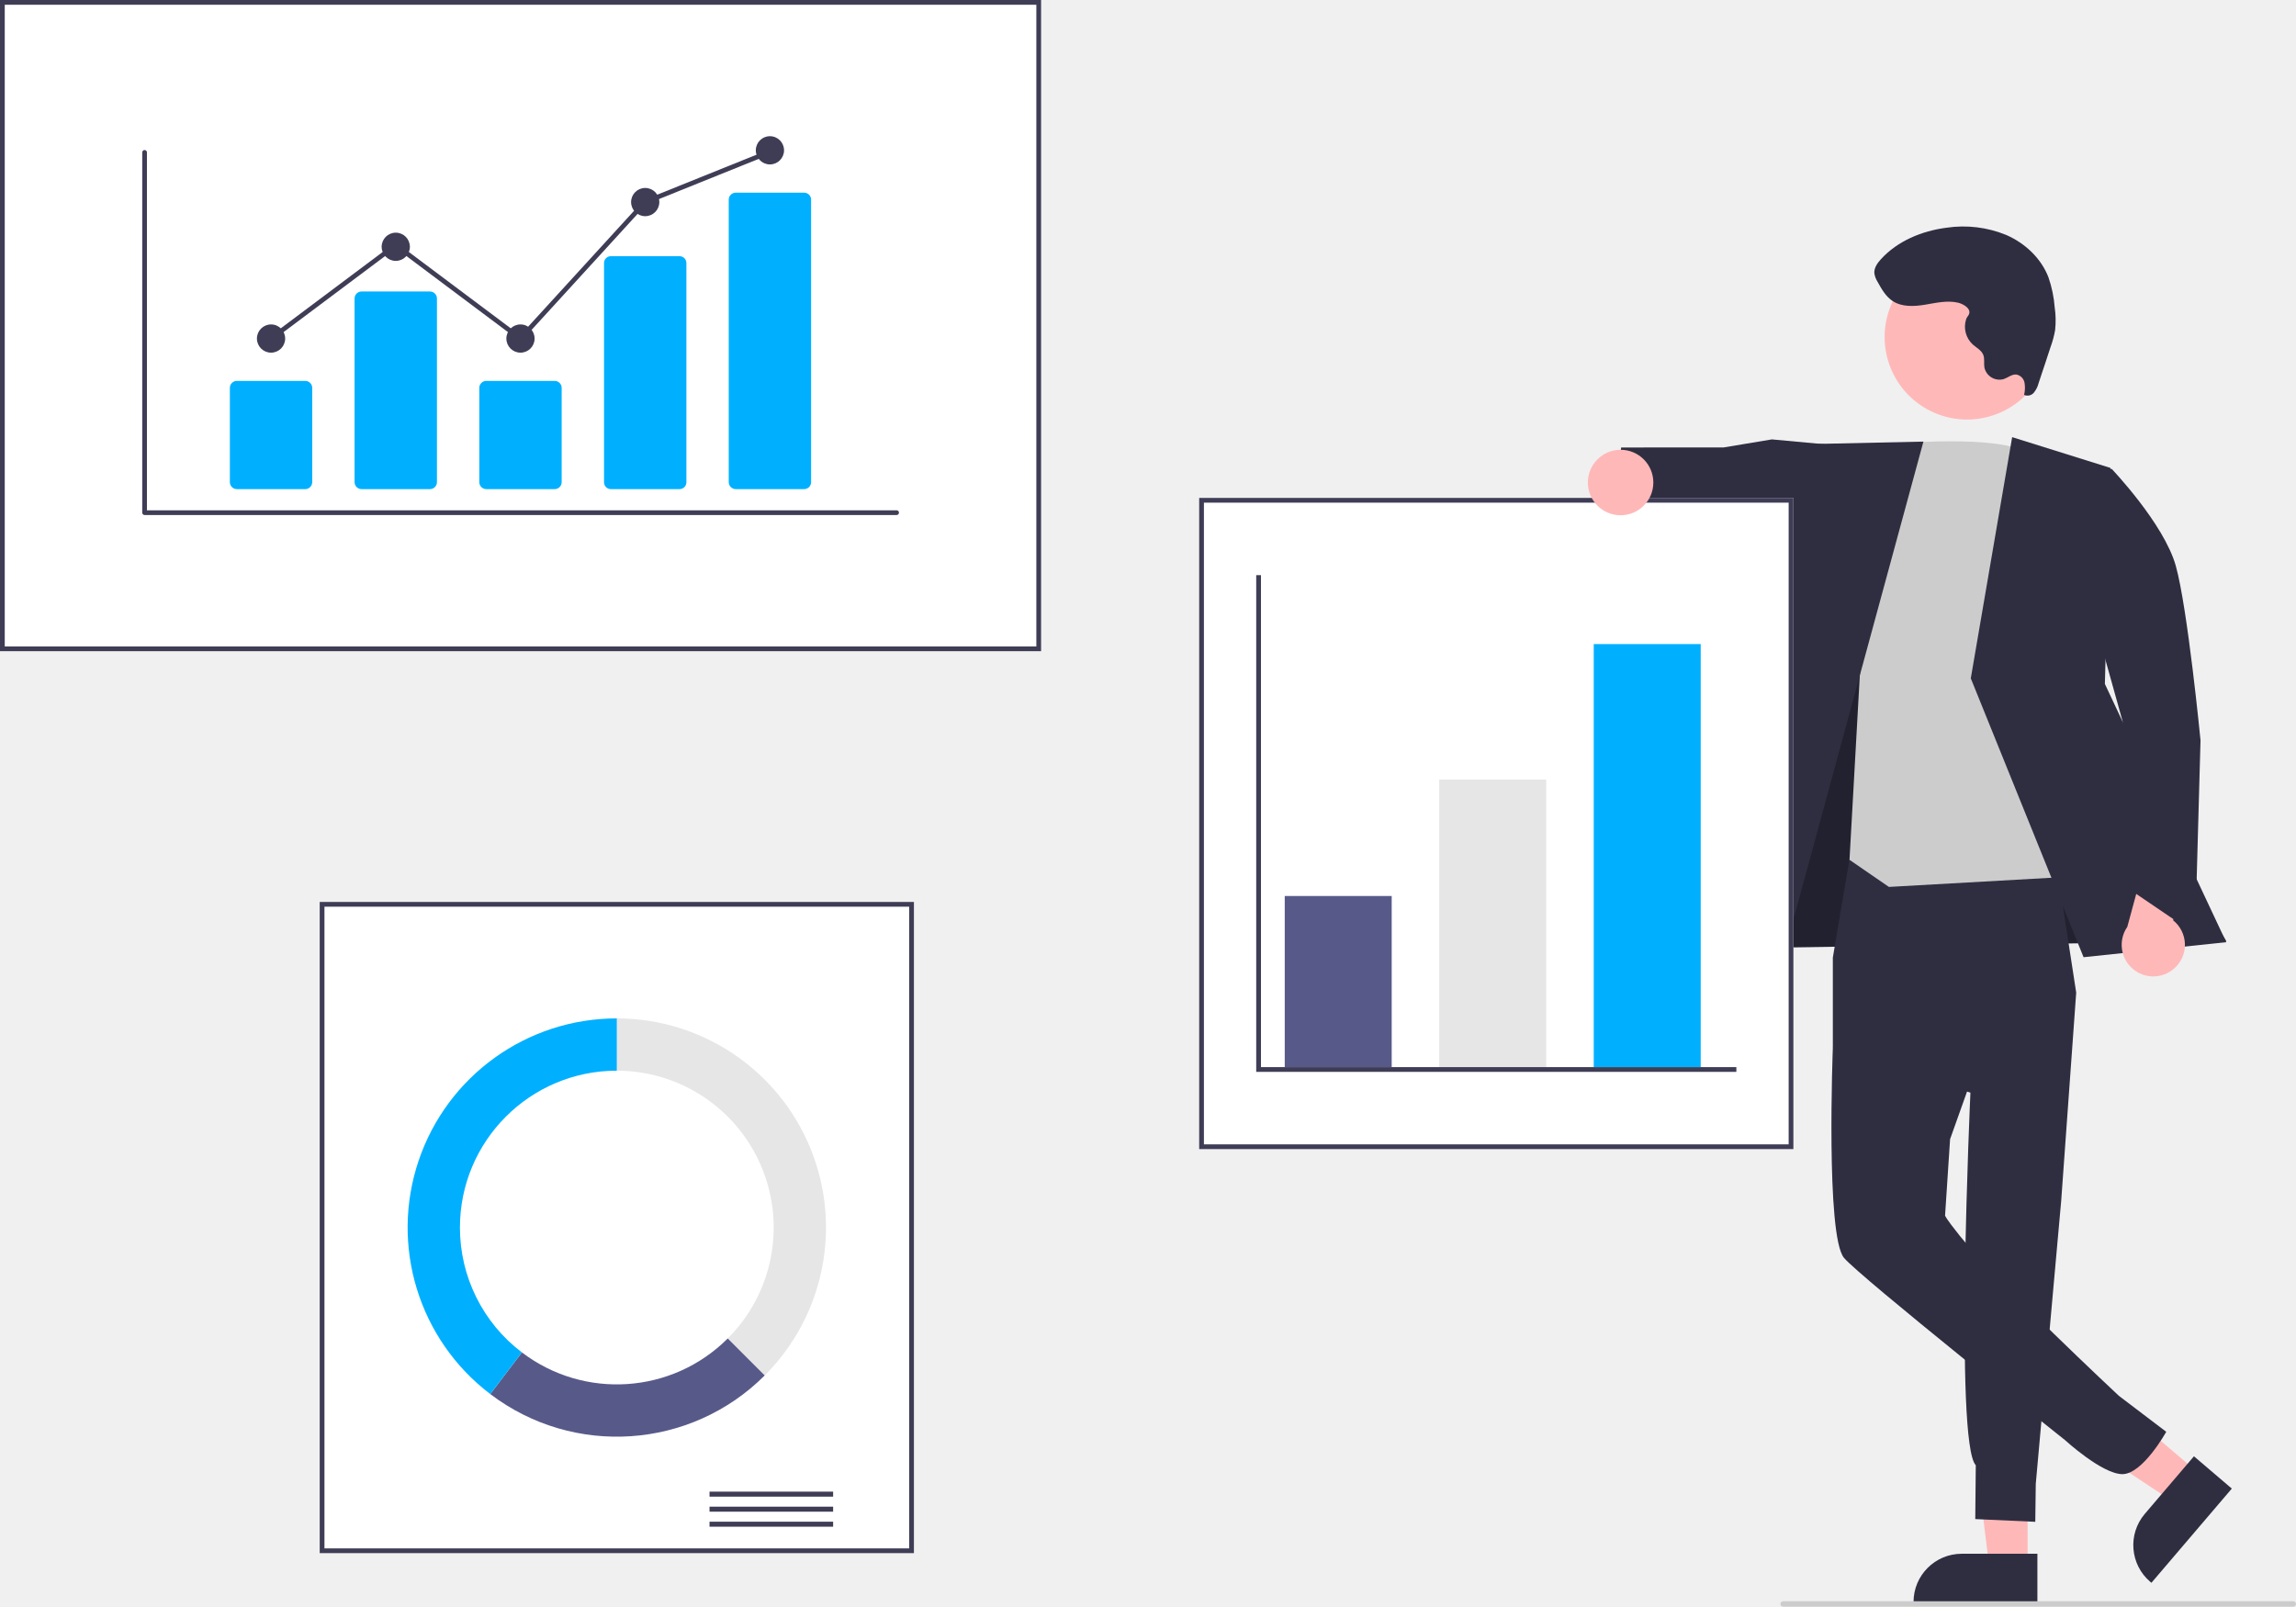
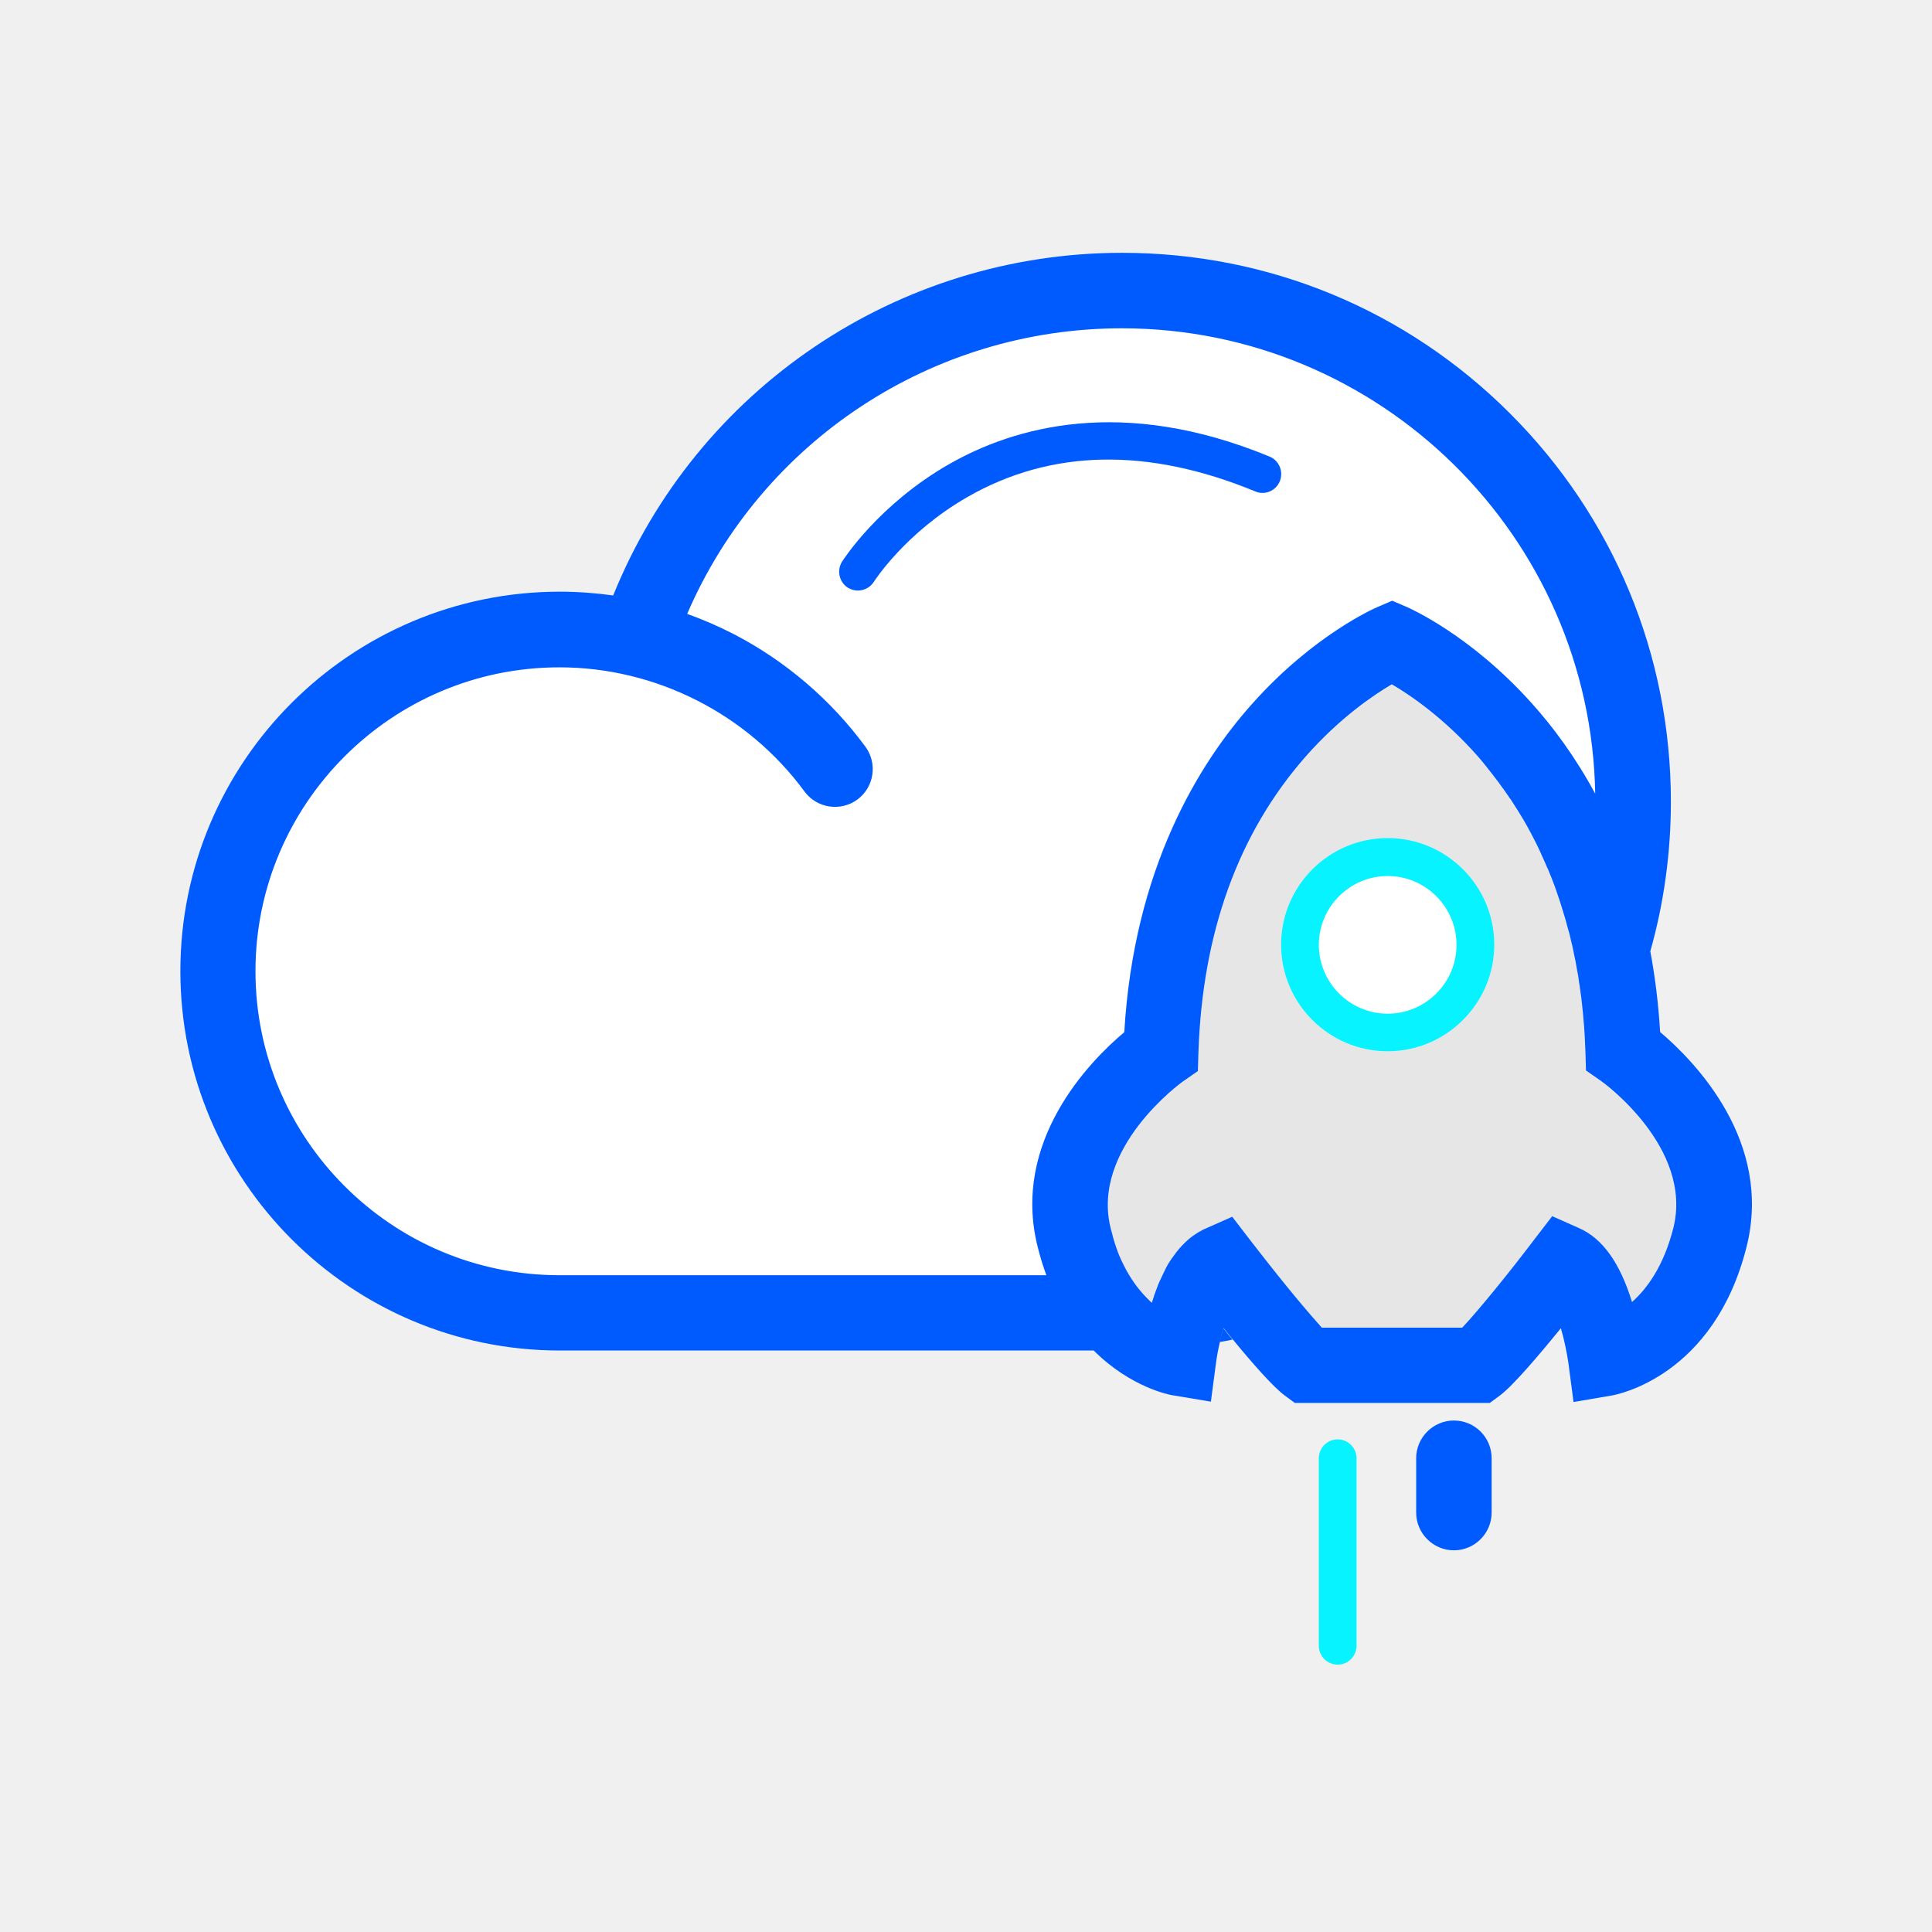
- <svg xmlns="http://www.w3.org/2000/svg" id="b2c7d13c-cf19-4853-8e1a-27f628056126" data-name="Layer 1" width="841.59" height="589" viewBox="0 0 841.59 589">
-   <polygon points="743.208 574.193 729.128 574.192 722.43 519.885 743.21 519.886 743.208 574.193" fill="#ffb8b8" />
-   <path d="M926.003,743.341l-45.399-.002V742.765A17.671,17.671,0,0,1,898.275,725.095h.001l27.728.001Z" transform="translate(-179.2049 -155.5)" fill="#2f2e41" />
-   <polygon points="805.349 539.578 796.21 550.289 750.55 520.133 764.039 504.326 805.349 539.578" fill="#ffb8b8" />
-   <path d="M997.267,701.206l-29.469,34.534-.437-.373a17.671,17.671,0,0,1-1.972-24.912l.001-.001,17.999-21.092Z" transform="translate(-179.2049 -155.5)" fill="#2f2e41" />
-   <polygon points="643.236 307.117 638.853 347.537 816.024 345.01 738.759 219.114 675.673 216.848 643.236 307.117" fill="#2f2e41" />
-   <polygon points="643.236 307.117 638.853 347.537 816.024 345.01 738.759 219.114 675.673 216.848 643.236 307.117" opacity="0.28" />
-   <path d="M857.28,469.556l-6.255,36.984v33.058L901.455,556.06s-5.904,128.404,1.967,136.583l-.193,19.742,22,1,.179-13.894L934.735,595.635l5.493-76.25-8.907-57.811Z" transform="translate(-179.2049 -155.5)" fill="#2f2e41" />
-   <path d="M896.35,501.392l-45.325,38.206s-2.653,68.932,4.084,77.016c5.786,6.943,81.038,66.832,81.038,66.832s13.374,12.268,20.869,12.464,16.213-15.525,16.213-15.525l-17.358-13.188S910.901,625.22,897.549,608.53c-5.389-6.737-5.389-7.41-5.389-7.41l1.841-28.014,18.525-51.991Z" transform="translate(-179.2049 -155.5)" fill="#2f2e41" />
-   <polygon points="669.024 162.885 649.482 161.079 631.756 164.033 594.222 164.045 591.024 191.249 625.277 198.914 633.624 194.823 668.419 208.08 669.024 162.885" fill="#2f2e41" />
-   <path d="M871.569,318.3s41.474-3.886,50.905,3.524,29.641,154.266,29.641,154.266l-80.545,4.546-14.44-9.935,4.099-73.317Z" transform="translate(-179.2049 -155.5)" fill="#ccc" />
-   <polygon points="705.024 161.885 659.275 162.889 616.622 355.62 650.305 363.031 705.024 161.885" fill="#2f2e41" />
-   <polygon points="737.546 160.256 773.583 171.535 771.536 250.722 816.024 345.396 763.725 350.905 722.386 248.675 737.546 160.256" fill="#2f2e41" />
-   <path d="M976.176,510.513a11.513,11.513,0,0,0-.436-17.649l7.25-25.291-14.295-8.154-9.737,35.86a11.576,11.576,0,0,0,17.218,15.234Z" transform="translate(-179.2049 -155.5)" fill="#ffb8b8" />
-   <path d="M931.905,329.234l21.323-1.85s19.143,20.022,23.498,35.524,9.071,64.005,9.071,64.005l-1.967,70.955L958.905,480.943l-1.672-61.031Z" transform="translate(-179.2049 -155.5)" fill="#2f2e41" />
-   <circle cx="900.239" cy="279.072" r="30.227" transform="translate(44.35273 779.6309) rotate(-61.33681)" fill="#ffb8b8" />
-   <path d="M896.869,266.453c-3.966-.916-8.083.099-12.099.757s-8.443.875-11.841-1.366c-2.509-1.655-4.052-4.393-5.501-7.027a8.088,8.088,0,0,1-1.183-3.101c-.171-1.948,1.069-3.725,2.384-5.172,6.112-6.718,15.044-10.396,24.051-11.564a41.554,41.554,0,0,1,21.961,2.682c6.837,2.999,12.715,8.491,15.403,15.456a43.895,43.895,0,0,1,2.301,11.038,32.97,32.97,0,0,1,.155,8.359,35.832,35.832,0,0,1-1.62,6.056l-4.453,13.446a8.859,8.859,0,0,1-1.751,3.466,3.029,3.029,0,0,1-3.547.777,11.04,11.04,0,0,0,.16-4.461,3.764,3.764,0,0,0-2.97-2.995c-1.641-.174-3.043,1.098-4.6,1.646a5.66,5.66,0,0,1-7.035-3.818q-.064-.215-.111-.436c-.246-1.537.167-3.183-.416-4.626-.683-1.691-2.493-2.578-3.853-3.793a8.869,8.869,0,0,1-2.433-9.217c.364-1.119,1.392-1.628,1.187-2.913C900.787,267.963,898.301,266.784,896.869,266.453Z" transform="translate(-179.2049 -155.5)" fill="#2f2e41" />
-   <path d="M560.817,394.225H179.205V155.5H560.817Z" transform="translate(-179.2049 -155.5)" fill="#fff" />
-   <path d="M560.817,394.225H179.205V155.5H560.817ZM180.947,392.483H559.074V157.243H180.947Z" transform="translate(-179.2049 -155.5)" fill="#3f3d56" />
-   <path d="M514.204,724.869H296.389V486.143H514.204Z" transform="translate(-179.2049 -155.5)" fill="#fff" />
-   <path d="M514.204,724.869H296.389V486.143H514.204Zm-216.072-1.743H512.462V487.886H298.132Z" transform="translate(-179.2049 -155.5)" fill="#3f3d56" />
-   <rect x="260.071" y="546.822" width="45.306" height="1.837" fill="#3f3d56" />
-   <rect x="260.071" y="552.332" width="45.306" height="1.837" fill="#3f3d56" />
-   <rect x="260.071" y="557.842" width="45.306" height="1.837" fill="#3f3d56" />
-   <path d="M405.297,528.835v19.168a57.503,57.503,0,0,1,40.661,98.164l13.554,13.554A76.671,76.671,0,0,0,405.297,528.835Z" transform="translate(-179.2049 -155.5)" fill="#e6e6e6" />
-   <path d="M459.511,659.72l-13.554-13.554a57.489,57.489,0,0,1-75.451,5.116l-11.601,15.265A76.669,76.669,0,0,0,459.511,659.72Z" transform="translate(-179.2049 -155.5)" fill="#575a89" />
-   <path d="M347.794,605.506a57.503,57.503,0,0,1,57.503-57.503V528.835a76.67,76.67,0,0,0-46.392,137.713l11.602-15.265A57.403,57.403,0,0,1,347.794,605.506Z" transform="translate(-179.2049 -155.5)" fill="#00b0ff" />
-   <path d="M836.57,576.755H618.755V338.029H836.57Z" transform="translate(-179.2049 -155.5)" fill="#fff" />
-   <path d="M836.57,576.755H618.755V338.029H836.57ZM620.498,575.012H834.828V339.771H620.498Z" transform="translate(-179.2049 -155.5)" fill="#3f3d56" />
-   <rect x="470.916" y="328.465" width="39.207" height="62.731" fill="#575a89" />
-   <rect x="527.548" y="285.773" width="39.207" height="105.422" fill="#e6e6e6" />
-   <rect x="584.18" y="236.112" width="39.207" height="155.084" fill="#00b0ff" />
-   <polygon points="636.455 392.939 460.461 392.939 460.461 210.845 462.203 210.845 462.203 391.196 636.455 391.196 636.455 392.939" fill="#3f3d56" />
-   <circle cx="594.024" cy="176.885" r="12" fill="#ffb8b8" />
-   <path d="M1019.795,744.5h-187a1,1,0,0,1,0-2h187a1,1,0,0,1,0,2Z" transform="translate(-179.2049 -155.5)" fill="#ccc" />
-   <path d="M507.82,344.299H232.202a.863.863,0,0,1-.863-.863V211.332a.863.863,0,0,1,1.725,0V342.573H507.82a.863.863,0,1,1,0,1.725Z" transform="translate(-179.2049 -155.5)" fill="#3f3d56" />
-   <path d="M291.089,334.81H266.021a2.563,2.563,0,0,1-2.561-2.56V297.693a2.563,2.563,0,0,1,2.561-2.56h25.069a2.563,2.563,0,0,1,2.561,2.56v34.557A2.563,2.563,0,0,1,291.089,334.81Z" transform="translate(-179.2049 -155.5)" fill="#00b0ff" />
-   <path d="M336.805,334.81H311.736a2.563,2.563,0,0,1-2.561-2.56V264.916a2.563,2.563,0,0,1,2.561-2.56H336.805a2.563,2.563,0,0,1,2.561,2.56v67.334A2.563,2.563,0,0,1,336.805,334.81Z" transform="translate(-179.2049 -155.5)" fill="#00b0ff" />
-   <path d="M382.521,334.81H357.452a2.563,2.563,0,0,1-2.561-2.56V297.693a2.563,2.563,0,0,1,2.561-2.56h25.069a2.563,2.563,0,0,1,2.561,2.56v34.557A2.563,2.563,0,0,1,382.521,334.81Z" transform="translate(-179.2049 -155.5)" fill="#00b0ff" />
-   <path d="M428.236,334.81H403.168a2.507,2.507,0,0,1-2.561-2.444V251.861a2.507,2.507,0,0,1,2.561-2.444h25.069a2.507,2.507,0,0,1,2.561,2.444v80.505A2.507,2.507,0,0,1,428.236,334.81Z" transform="translate(-179.2049 -155.5)" fill="#00b0ff" />
-   <path d="M473.952,334.81H448.883a2.563,2.563,0,0,1-2.561-2.56V228.688a2.563,2.563,0,0,1,2.561-2.56h25.069a2.563,2.563,0,0,1,2.561,2.56V332.25A2.563,2.563,0,0,1,473.952,334.81Z" transform="translate(-179.2049 -155.5)" fill="#00b0ff" />
-   <circle cx="99.35" cy="124.107" r="5.175" fill="#3f3d56" />
-   <circle cx="145.066" cy="90.467" r="5.175" fill="#3f3d56" />
-   <circle cx="190.781" cy="124.107" r="5.175" fill="#3f3d56" />
-   <circle cx="236.497" cy="74.078" r="5.175" fill="#3f3d56" />
-   <circle cx="282.213" cy="55.102" r="5.175" fill="#3f3d56" />
-   <polygon points="190.89 125.266 145.066 90.943 99.867 124.797 98.833 123.416 145.066 88.787 190.672 122.947 235.993 73.352 236.175 73.278 281.89 54.858 282.535 56.459 237.001 74.805 190.89 125.266" fill="#3f3d56" />
+ <svg xmlns="http://www.w3.org/2000/svg" width="800px" height="800px" viewBox="0 0 1024 1024" class="icon" version="1.1">
+   <path d="M822.8 466.5c0.1 0.3 0.2 0.5 0.3 0.8-0.1-0.2-0.2-0.5-0.3-0.8zM593.4 665.2c0-0.1-0.1-0.2-0.1-0.3 0 0.1 0.1 0.2 0.1 0.3zM834.7 508c0.1 0.4 0.2 0.9 0.3 1.3-0.1-0.4-0.2-0.8-0.3-1.3zM820 459.5c0.1 0.3 0.2 0.6 0.4 0.8-0.2-0.2-0.3-0.5-0.4-0.8zM831.5 493.9c0.1 0.3 0.2 0.7 0.3 1-0.1-0.3-0.2-0.6-0.3-1zM817.1 453c0.2 0.4 0.4 0.9 0.6 1.3-0.2-0.4-0.4-0.9-0.6-1.3zM825.2 472.8c0.1 0.4 0.3 0.8 0.4 1.2-0.1-0.3-0.3-0.7-0.4-1.2zM594.7 668c0-0.1-0.1-0.1-0.1-0.2 0 0.1 0 0.2 0.1 0.2zM630.4 656.5c-0.3 0.2-0.5 0.5-0.8 0.7 0.2-0.3 0.5-0.5 0.8-0.7zM829.7 487c0.1 0.4 0.2 0.7 0.3 1.1-0.1-0.3-0.2-0.7-0.3-1.1zM791.6 410.8l0.9 1.2-0.9-1.2zM623.7 663.4c-0.8 1-1.6 2.2-2.4 3.3 0.8-1.2 1.6-2.3 2.4-3.3zM803.8 428.3c0.1 0.2 0.3 0.4 0.4 0.6-0.1-0.1-0.2-0.3-0.4-0.6zM621.3 666.8l-1.2 1.8 1.2-1.8zM799.9 422.2c0.3 0.5 0.6 1 1 1.4-0.4-0.4-0.7-0.9-1-1.4zM626.4 660.2c-0.3 0.4-0.7 0.7-1 1.1 0.3-0.3 0.7-0.7 1-1.1zM592.2 662.2c-0.1-0.2-0.1-0.3-0.2-0.5 0.1 0.2 0.2 0.3 0.2 0.5zM807.5 434.4c0.2 0.4 0.5 0.8 0.7 1.2-0.2-0.4-0.5-0.8-0.7-1.2zM613.5 682.3c-0.2 0.4-0.3 0.8-0.5 1.3 0.2-0.4 0.3-0.8 0.5-1.3zM814.4 447.2zM810.7 440.2c0.2 0.4 0.5 0.9 0.7 1.3-0.2-0.5-0.5-0.9-0.7-1.3zM624.9 662c-0.4 0.4-0.7 0.9-1.1 1.3 0.4-0.5 0.7-0.9 1.1-1.3zM607.9 687.7l-0.2-0.2 0.2 0.2zM699.6 702.5c-0.1-0.1-0.2-0.2-0.2-0.3 0 0.2 0.1 0.2 0.2 0.3zM632.2 655c-0.2 0.2-0.4 0.3-0.6 0.5 0.2-0.1 0.4-0.3 0.6-0.5zM627.2 659.4l1.4-1.4-1.4 1.4zM610.7 690.4c-0.5-0.4-1-0.9-1.5-1.4 0.5 0.5 1 0.9 1.5 1.4zM846 571.5l-5.4-3.8 8.2 5.7zM615.1 678.5c-0.3 0.6-0.5 1.2-0.8 1.8 0.3-0.6 0.5-1.2 0.8-1.8zM698.2 701.1zM590 655.7c-0.1-0.3-0.2-0.5-0.2-0.8 0.1 0.2 0.2 0.5 0.2 0.8zM616.7 674.9c1.1-2.2 2.2-4.2 3.3-6.2-1.7 2.9-3.4 6-4.9 9.5 0.5-1.1 1.1-2.2 1.6-3.3zM787.4 405.7c0.4 0.5 0.7 0.9 1.1 1.4-0.3-0.5-0.7-1-1.1-1.4zM591.1 659c-0.1-0.2-0.2-0.4-0.2-0.7 0.1 0.3 0.1 0.5 0.2 0.7zM838.1 529zM839.9 548.9c0 0.7 0.1 1.3 0.1 2 0-0.6-0.1-1.3-0.1-2zM634.6 653.5c-0.2 0.1-0.4 0.2-0.6 0.4 0.2-0.2 0.4-0.3 0.6-0.4zM835.9 514.4l0.3 1.5-0.3-1.5zM612 686.3c-0.1 0.2-0.2 0.5-0.2 0.7 0.1-0.2 0.2-0.5 0.2-0.7zM837 521.2c0.1 0.4 0.1 0.7 0.2 1.1-0.1-0.3-0.1-0.7-0.2-1.1zM839.4 542c0.1 0.7 0.1 1.5 0.2 2.2-0.1-0.7-0.2-1.4-0.2-2.2zM796.2 417c0.2 0.3 0.4 0.6 0.7 0.9-0.2-0.2-0.4-0.6-0.7-0.9zM595.9 670.7zM636.6 652.3l-0.6 0.3 0.6-0.3zM838.8 535.4c0.1 0.6 0.1 1.2 0.2 1.9-0.1-0.6-0.1-1.3-0.2-1.9z" fill="#FFFFFF" />
+   <path d="M822.6 644.9l14.4 6.4c12.4 5.5 21.5 18.3 27.9 39.1 8-7.1 16.9-19.1 21.9-39.2 10.7-42.6-37.6-77.4-38.1-77.8l-8.2-5.7-0.3-10c-0.1-2.3-0.2-4.5-0.3-6.7 0-0.7-0.1-1.4-0.1-2-0.1-1.6-0.2-3.1-0.3-4.7-0.1-0.7-0.1-1.5-0.2-2.2-0.1-1.6-0.3-3.2-0.4-4.7-0.1-0.6-0.1-1.2-0.2-1.9-0.2-2.2-0.5-4.3-0.7-6.4l-0.9-6.6c-0.1-0.4-0.1-0.7-0.2-1.1-0.3-1.8-0.5-3.6-0.8-5.3l-0.3-1.5-0.9-5.1c-0.1-0.4-0.2-0.9-0.3-1.3-0.4-2.1-0.8-4.1-1.3-6.2-0.5-2.3-1.1-4.6-1.6-6.9-0.1-0.3-0.2-0.7-0.3-1-0.5-2-1-3.9-1.6-5.8-0.1-0.4-0.2-0.7-0.3-1.1-1.3-4.4-2.6-8.7-4.1-12.9-0.1-0.4-0.3-0.8-0.4-1.2-0.7-1.9-1.3-3.7-2-5.5-0.1-0.3-0.2-0.5-0.3-0.8-0.8-2.1-1.6-4.1-2.5-6.2-0.1-0.3-0.2-0.6-0.4-0.8-0.7-1.7-1.5-3.5-2.3-5.2-0.2-0.4-0.4-0.9-0.6-1.3-0.9-1.9-1.8-3.9-2.7-5.8-1-1.9-2-3.9-3-5.8-0.2-0.4-0.5-0.9-0.7-1.3-0.8-1.5-1.7-3-2.5-4.5-0.2-0.4-0.5-0.8-0.7-1.2-1.1-1.8-2.1-3.6-3.3-5.4-0.1-0.2-0.3-0.4-0.4-0.6-1-1.6-2-3.1-3-4.7-0.3-0.5-0.6-1-1-1.4-1-1.4-2-2.9-3-4.3-0.2-0.3-0.4-0.6-0.7-0.9-1.2-1.7-2.4-3.3-3.7-5l-0.9-1.2c-1-1.3-2-2.6-3-3.8-0.4-0.5-0.7-0.9-1.1-1.4-1.3-1.6-2.7-3.2-4-4.8-17.8-20.3-35.6-32.4-45.6-38.2-9.9 5.8-27.7 17.9-45.6 38.2-35.6 40.6-54.8 93.3-56.9 156.8l-0.3 10-8.2 5.7c-0.4 0.3-48.8 35.1-38 77.7 0.3 1.3 0.7 2.5 1 3.7 0.1 0.3 0.2 0.5 0.2 0.8 0.3 0.9 0.5 1.8 0.8 2.7 0.1 0.2 0.2 0.4 0.2 0.7l0.9 2.7c0.1 0.2 0.1 0.3 0.2 0.5 0.3 0.9 0.7 1.8 1 2.7 0 0.1 0.1 0.2 0.1 0.3l1.2 2.7c0 0.1 0.1 0.1 0.1 0.2 0.4 0.9 0.8 1.8 1.3 2.7 0.9 1.8 1.9 3.5 2.8 5.1 2.9 4.7 5.9 8.5 8.9 11.6l0.2 0.2 1.3 1.3c0.5 0.5 1 0.9 1.5 1.4 0.4-1.1 0.7-2.3 1.1-3.4 0.1-0.2 0.2-0.5 0.2-0.7 0.3-0.9 0.6-1.8 1-2.7 0.2-0.4 0.3-0.9 0.5-1.3 0.3-0.7 0.5-1.4 0.8-2.1 0.2-0.6 0.5-1.2 0.8-1.8 0-0.1 0.1-0.1 0.1-0.2 1.5-3.5 3.2-6.7 4.9-9.5l0.1-0.1 1.2-1.8 0.1-0.1c0.8-1.2 1.6-2.3 2.4-3.3l0.1-0.1c0.3-0.4 0.7-0.9 1.1-1.3 0.2-0.2 0.4-0.4 0.5-0.6 0.3-0.4 0.7-0.8 1-1.1l0.8-0.8c0.5-0.5 0.9-1 1.4-1.4 0.3-0.3 0.6-0.6 1-0.9 0.3-0.2 0.5-0.5 0.8-0.7l1.2-0.9c0.2-0.2 0.4-0.3 0.6-0.5l1.8-1.2c0.2-0.1 0.4-0.2 0.6-0.4l1.5-0.9 0.6-0.3c0.7-0.4 1.3-0.7 2-1l14.4-6.4 9.6 12.5c1.9 2.4 3.8 4.9 5.8 7.4 9.5 12.1 19.7 24.7 27.1 33.2 1 1.1 1.9 2.1 2.7 3.1 0.4 0.4 0.7 0.8 1.1 1.2 0.1 0.1 0.2 0.2 0.2 0.3 0.4 0.4 0.7 0.8 1 1.1H775c8.3-8.8 24.7-29 38-46.3l9.6-12.8z m-87.1-87.6c-31.2 0-56.5-25.4-56.5-56.5 0-31.2 25.4-56.5 56.5-56.5s56.5 25.4 56.5 56.5-25.3 56.5-56.5 56.5z" fill="#E6E6E6" />
+   <path d="M663.8 372.7c32.5-36.3 64.8-50.4 66.1-51l7.9-3.4 7.9 3.4c1.4 0.6 33.7 14.7 66.1 51 11 12.3 22.9 28.1 33.6 47.9C843.2 284.3 731.5 174 594.6 174c-100.8 0-191 60-230.4 151.3 8.5 3 16.7 6.6 24.7 10.7 27.4 14.2 51.5 34.8 69.8 59.7 6.5 8.9 4.6 21.4-4.3 28-8.9 6.5-21.4 4.6-28-4.3-30.3-41.2-78.9-65.8-129.9-65.8-88.9 0-161.1 72.3-161.1 161.1 0 88.9 72.3 161.1 161.1 161.1h258.1c-1.7-4.7-3.3-9.6-4.6-15-14.1-55.9 27.5-98.4 45.8-113.9 5.1-86.6 39.5-142.4 68-174.2z m-151-109.2c-33 18.9-49.4 44.6-49.6 44.9-1.9 3-5.2 4.7-8.5 4.7-1.8 0-3.7-0.5-5.3-1.5-4.7-2.9-6.1-9.1-3.1-13.8 0.8-1.2 19.3-30.2 56.6-51.6 34.4-19.7 91.8-36.4 170-4.1 5.1 2.1 7.5 8 5.4 13.1-2.1 5.1-8 7.5-13.1 5.4-56.7-23.5-108-22.5-152.4 2.9z" fill="#FFFFFF" />
+   <path d="M646.5 711.3c2.3-0.4 4.6-0.8 6.8-1.3-1.7-2-3.3-4-4.9-6-0.7 2.3-1.4 4.8-1.9 7.3z" fill="#005BFF" />
+   <path d="M827.3 704c1.7 5.8 3.1 12.4 4 18.5l2.7 20.6 20.5-3.5c2.2-0.4 53.9-9.9 71.2-78.7 14.1-55.9-27.5-98.4-45.8-113.9-0.9-15.2-2.7-29.4-5.2-42.8 7.2-25.5 10.9-52.1 10.9-79.3 0-77.7-30.3-150.8-85.2-205.7-55-55-128-85.2-205.7-85.2-119.1 0-225.5 72.3-269.7 181.6-9.4-1.3-18.9-2-28.3-2-110.9 0-201.1 90.2-201.1 201.1s90.2 201.1 201.1 201.1h283c19.6 19.6 40.3 23.5 41.7 23.7l20.4 3.4 2.7-20.5c0.5-3.7 1.2-7.5 2.1-11.2 0.6-2.5 1.2-5 1.9-7.3 1.6 2 3.3 4 4.9 6 10.5 12.8 21.4 25.2 27.6 29.8l5.3 3.9h103.3l5.3-3.9c7-5.2 20.5-21.1 32.4-35.7zM550 660.9c1.3 5.3 2.9 10.3 4.6 15H296.5c-88.9 0-161.1-72.3-161.1-161.1 0-88.9 72.3-161.1 161.1-161.1 51.1 0 99.6 24.6 129.9 65.8 6.5 8.9 19.1 10.8 28 4.3 8.9-6.5 10.8-19.1 4.3-28-18.3-24.9-42.4-45.5-69.8-59.7-8-4.1-16.2-7.7-24.7-10.7C403.6 234 493.8 174 594.6 174c136.9 0 248.6 110.3 250.9 246.7-10.7-19.8-22.6-35.7-33.6-47.9-32.5-36.3-64.8-50.4-66.1-51l-7.9-3.4-7.9 3.4c-1.4 0.6-33.7 14.7-66.1 51-28.5 31.8-62.9 87.6-68 174.3-18.4 15.4-60 57.9-45.9 113.8z m225 42.8h-74.4c-0.3-0.4-0.7-0.7-1-1.1-0.1-0.1-0.2-0.2-0.2-0.3-0.4-0.4-0.7-0.8-1.1-1.2-8.8-9.8-23.5-27.9-35.6-43.7l-9.6-12.5-14.4 6.4c-0.7 0.3-1.4 0.6-2 1l-0.6 0.3-1.5 0.9c-0.2 0.1-0.4 0.2-0.6 0.4l-1.8 1.2c-0.2 0.2-0.4 0.3-0.6 0.5l-1.2 0.9c-0.3 0.2-0.5 0.5-0.8 0.7-0.3 0.3-0.6 0.6-1 0.9-0.5 0.5-1 0.9-1.4 1.4l-0.8 0.8c-0.3 0.4-0.7 0.7-1 1.1-0.2 0.2-0.4 0.4-0.5 0.6-0.4 0.4-0.7 0.9-1.1 1.3l-0.1 0.1-2.4 3.3-0.1 0.1-1.2 1.8-0.1 0.1c-1.2 1.9-2.3 4-3.3 6.2-0.5 1.1-1 2.2-1.6 3.4 0 0.1-0.1 0.1-0.1 0.2-0.3 0.6-0.5 1.2-0.8 1.8-0.3 0.7-0.6 1.4-0.8 2.1-0.2 0.4-0.3 0.8-0.5 1.3-0.3 0.9-0.7 1.8-1 2.7-0.1 0.2-0.2 0.5-0.2 0.7-0.4 1.1-0.7 2.2-1.1 3.4-0.5-0.4-1-0.9-1.5-1.4l-1.3-1.3-0.2-0.2c-4-4.1-8.2-9.6-11.8-16.8-0.4-0.9-0.9-1.8-1.3-2.7 0-0.1-0.1-0.1-0.1-0.2l-1.2-2.7c0-0.1-0.1-0.2-0.1-0.3-0.4-0.9-0.7-1.8-1-2.7-0.1-0.2-0.1-0.3-0.2-0.5l-0.9-2.7c-0.1-0.2-0.2-0.4-0.2-0.7-0.3-0.9-0.6-1.8-0.8-2.7-0.1-0.3-0.2-0.5-0.2-0.8-0.3-1.2-0.7-2.4-1-3.7-10.7-42.6 37.6-77.4 38-77.7l8.2-5.7 0.3-10c2.1-63.5 21.2-116.2 56.9-156.8 17.9-20.3 35.7-32.4 45.6-38.2 9.9 5.8 27.7 17.9 45.6 38.2 1.4 1.6 2.7 3.2 4 4.8 0.4 0.5 0.7 0.9 1.1 1.4 1 1.3 2 2.5 3 3.8l0.9 1.2c1.3 1.6 2.5 3.3 3.7 5 0.2 0.3 0.4 0.6 0.7 0.9 1 1.4 2 2.8 3 4.3 0.3 0.5 0.6 1 1 1.4 1 1.5 2 3.1 3 4.7 0.1 0.2 0.3 0.4 0.4 0.6l3.3 5.4c0.2 0.4 0.5 0.8 0.7 1.2 0.9 1.5 1.7 3 2.5 4.5 0.2 0.4 0.5 0.9 0.7 1.3 1 1.9 2 3.8 3 5.8 0.9 1.9 1.9 3.8 2.7 5.8 0.2 0.4 0.4 0.9 0.6 1.3 0.8 1.7 1.5 3.4 2.3 5.2 0.1 0.3 0.2 0.6 0.4 0.8 0.9 2 1.7 4.1 2.5 6.2 0.1 0.3 0.2 0.5 0.3 0.8 0.7 1.8 1.4 3.7 2 5.5 0.1 0.4 0.3 0.8 0.4 1.2 1.5 4.2 2.8 8.6 4.1 12.9 0.1 0.4 0.2 0.7 0.3 1.1 0.5 1.9 1.1 3.9 1.6 5.8 0.1 0.3 0.2 0.7 0.3 1 1.1 4.3 2.1 8.7 2.9 13.1 0.1 0.4 0.2 0.9 0.3 1.3l0.9 5.1 0.3 1.5c0.3 1.8 0.6 3.5 0.8 5.3 0.1 0.4 0.1 0.7 0.2 1.1l0.9 6.6c0.3 2.1 0.5 4.3 0.7 6.4 0.1 0.6 0.1 1.2 0.2 1.9 0.1 1.6 0.3 3.1 0.4 4.7 0.1 0.7 0.1 1.5 0.2 2.2 0.1 1.6 0.2 3.1 0.3 4.7 0 0.7 0.1 1.3 0.1 2 0.1 2.2 0.2 4.5 0.3 6.7l0.3 10 5.5 3.8 2.7 1.9c0.5 0.3 48.8 35.1 38.1 77.8C881.8 671 873 683 865 690.1c-6.4-20.8-15.6-33.6-27.9-39.1l-14.4-6.4-9.6 12.5c-13.3 17.6-29.8 37.8-38.1 46.6z" fill="#005BFF" />
+   <path d="M613 683.6c-0.3 0.9-0.7 1.8-1 2.7 0.4-0.9 0.7-1.8 1-2.7zM614.3 680.3c-0.3 0.7-0.6 1.4-0.8 2.1 0.3-0.8 0.5-1.5 0.8-2.1zM611.8 687c-0.4 1.1-0.7 2.2-1.1 3.4 0.4-1.2 0.7-2.3 1.1-3.4zM699.3 702.3c-0.4-0.4-0.7-0.8-1.1-1.2 0.4 0.4 0.8 0.8 1.1 1.2zM634 653.8l-1.8 1.2 1.8-1.2zM631.5 655.5l-1.2 0.9c0.5-0.3 0.9-0.6 1.2-0.9zM629.6 657.1c-0.3 0.3-0.6 0.6-1 0.9 0.3-0.3 0.7-0.6 1-0.9zM636 652.6l-1.5 0.9 1.5-0.9zM638.6 651.3c-0.7 0.3-1.4 0.6-2 1 0.7-0.4 1.4-0.7 2-1zM700.6 703.7c-0.3-0.4-0.7-0.7-1-1.1 0.3 0.3 0.7 0.7 1 1.1zM615.1 678.3c0 0.1-0.1 0.1-0.1 0.2 0.1-0.1 0.1-0.1 0.1-0.2zM627.2 659.4l-0.8 0.8 0.8-0.8zM621.4 666.7l-0.1 0.1s0-0.1 0.1-0.1zM620.1 668.6l-0.1 0.1c0.1 0 0.1 0 0.1-0.1zM623.8 663.3l-0.1 0.1 0.1-0.1zM625.4 661.3c-0.2 0.2-0.4 0.4-0.5 0.6 0.2-0.1 0.3-0.4 0.5-0.6zM817.7 454.3c0.8 1.7 1.5 3.4 2.3 5.2-0.7-1.7-1.5-3.5-2.3-5.2zM814.4 447.2c0.9 1.9 1.9 3.8 2.7 5.8-0.9-1.9-1.8-3.9-2.7-5.8zM830 488.1c0.5 1.9 1.1 3.9 1.6 5.8-0.6-1.9-1.1-3.8-1.6-5.8zM836.2 515.9c0.3 1.8 0.6 3.5 0.8 5.3-0.2-1.7-0.5-3.5-0.8-5.3zM823.1 467.3zM825.6 474.1c1.5 4.2 2.8 8.6 4.1 12.9-1.3-4.4-2.6-8.7-4.1-12.9zM820.4 460.3c0.9 2 1.7 4.1 2.5 6.2-0.9-2-1.7-4.1-2.5-6.2zM837.2 522.4l0.9 6.6-0.9-6.6zM835 509.3l0.9 5.1-0.9-5.1zM595.9 670.7c3.6 7.1 7.7 12.6 11.8 16.8-3-3.1-6.1-6.9-8.9-11.6-1-1.6-1.9-3.3-2.9-5.2z" fill="#005BFF" />
+   <path d="M668.4 664.8c-2-2.5-3.9-5-5.8-7.4 12.1 15.7 26.8 33.9 35.6 43.7-0.9-0.9-1.8-2-2.7-3.1-7.4-8.5-17.6-21-27.1-33.2zM834.7 508c-0.9-4.4-1.9-8.8-2.9-13.1 0.6 2.3 1.1 4.6 1.6 6.9 0.5 2.1 0.9 4.2 1.3 6.2zM839 537.3c0.1 1.6 0.3 3.1 0.4 4.7-0.1-1.6-0.3-3.1-0.4-4.7zM838.1 529c0.3 2.1 0.5 4.3 0.7 6.4-0.2-2.1-0.5-4.3-0.7-6.4zM839.6 544.2c0.1 1.6 0.2 3.1 0.3 4.7-0.1-1.5-0.2-3.1-0.3-4.7zM840 551c0.1 2.2 0.2 4.5 0.3 6.7-0.1-2.3-0.2-4.5-0.3-6.7zM590.9 658.4c-0.3-0.9-0.6-1.8-0.8-2.7 0.2 0.9 0.5 1.8 0.8 2.7zM592 661.7l-0.9-2.7c0.3 1 0.6 1.9 0.9 2.7zM609.2 689l-1.3-1.3 1.3 1.3zM589.8 654.9c-0.3-1.2-0.7-2.4-1-3.7 0.3 1.2 0.6 2.5 1 3.7zM595.9 670.7c-0.4-0.9-0.9-1.8-1.3-2.7 0.5 1 0.9 1.8 1.3 2.7zM783.4 400.9c1.4 1.6 2.7 3.2 4 4.8-1.3-1.6-2.6-3.2-4-4.8zM593.3 664.9c-0.4-0.9-0.7-1.8-1-2.7 0.3 0.9 0.6 1.8 1 2.7zM594.6 667.9l-1.2-2.7 1.2 2.7zM788.6 407c1 1.3 2 2.5 3 3.8-1-1.2-2-2.5-3-3.8zM804.2 429l3.3 5.4-3.3-5.4zM800.8 423.7c1 1.5 2 3.1 3 4.7-1-1.6-2-3.2-3-4.7zM808.2 435.7c0.9 1.5 1.7 3 2.5 4.5-0.8-1.6-1.6-3.1-2.5-4.5zM811.4 441.5zM792.5 412c1.3 1.6 2.5 3.3 3.7 5-1.2-1.6-2.4-3.3-3.7-5zM796.9 418c1 1.4 2 2.8 3 4.3-1-1.5-2-2.9-3-4.3z" fill="#005BFF" />
+   <path d="M735.5 464.2c-20.1 0-36.5 16.4-36.5 36.5s16.4 36.5 36.5 36.5 36.5-16.4 36.5-36.5-16.4-36.5-36.5-36.5z" fill="#FFFFFF" />
+   <path d="M735.5 444.2c-31.2 0-56.5 25.4-56.5 56.5 0 31.2 25.4 56.5 56.5 56.5s56.5-25.4 56.5-56.5-25.3-56.5-56.5-56.5z m0 93.1c-20.1 0-36.5-16.4-36.5-36.5s16.4-36.5 36.5-36.5 36.5 16.4 36.5 36.5-16.4 36.5-36.5 36.5zM709 762.9c-5.5 0-10 4.5-10 10v99.4c0 5.5 4.5 10 10 10s10-4.5 10-10v-99.4c0-5.5-4.5-10-10-10z" fill="#06F3FF" />
+   <path d="M770.6 752.9c-11 0-20 9-20 20v28.8c0 11 9 20 20 20s20-9 20-20v-28.8c0-11.1-9-20-20-20zM678.3 255.1c2.1-5.1-0.3-11-5.4-13.1-78.2-32.3-135.6-15.6-170 4.1-37.3 21.4-55.8 50.4-56.6 51.6-2.9 4.7-1.5 10.8 3.1 13.8 1.7 1 3.5 1.5 5.3 1.5 3.3 0 6.6-1.7 8.5-4.7 0.2-0.3 16.6-26 49.6-44.9 44.3-25.4 95.6-26.4 152.4-3 5.1 2.3 11-0.2 13.1-5.3z" fill="#005BFF" />
</svg>
